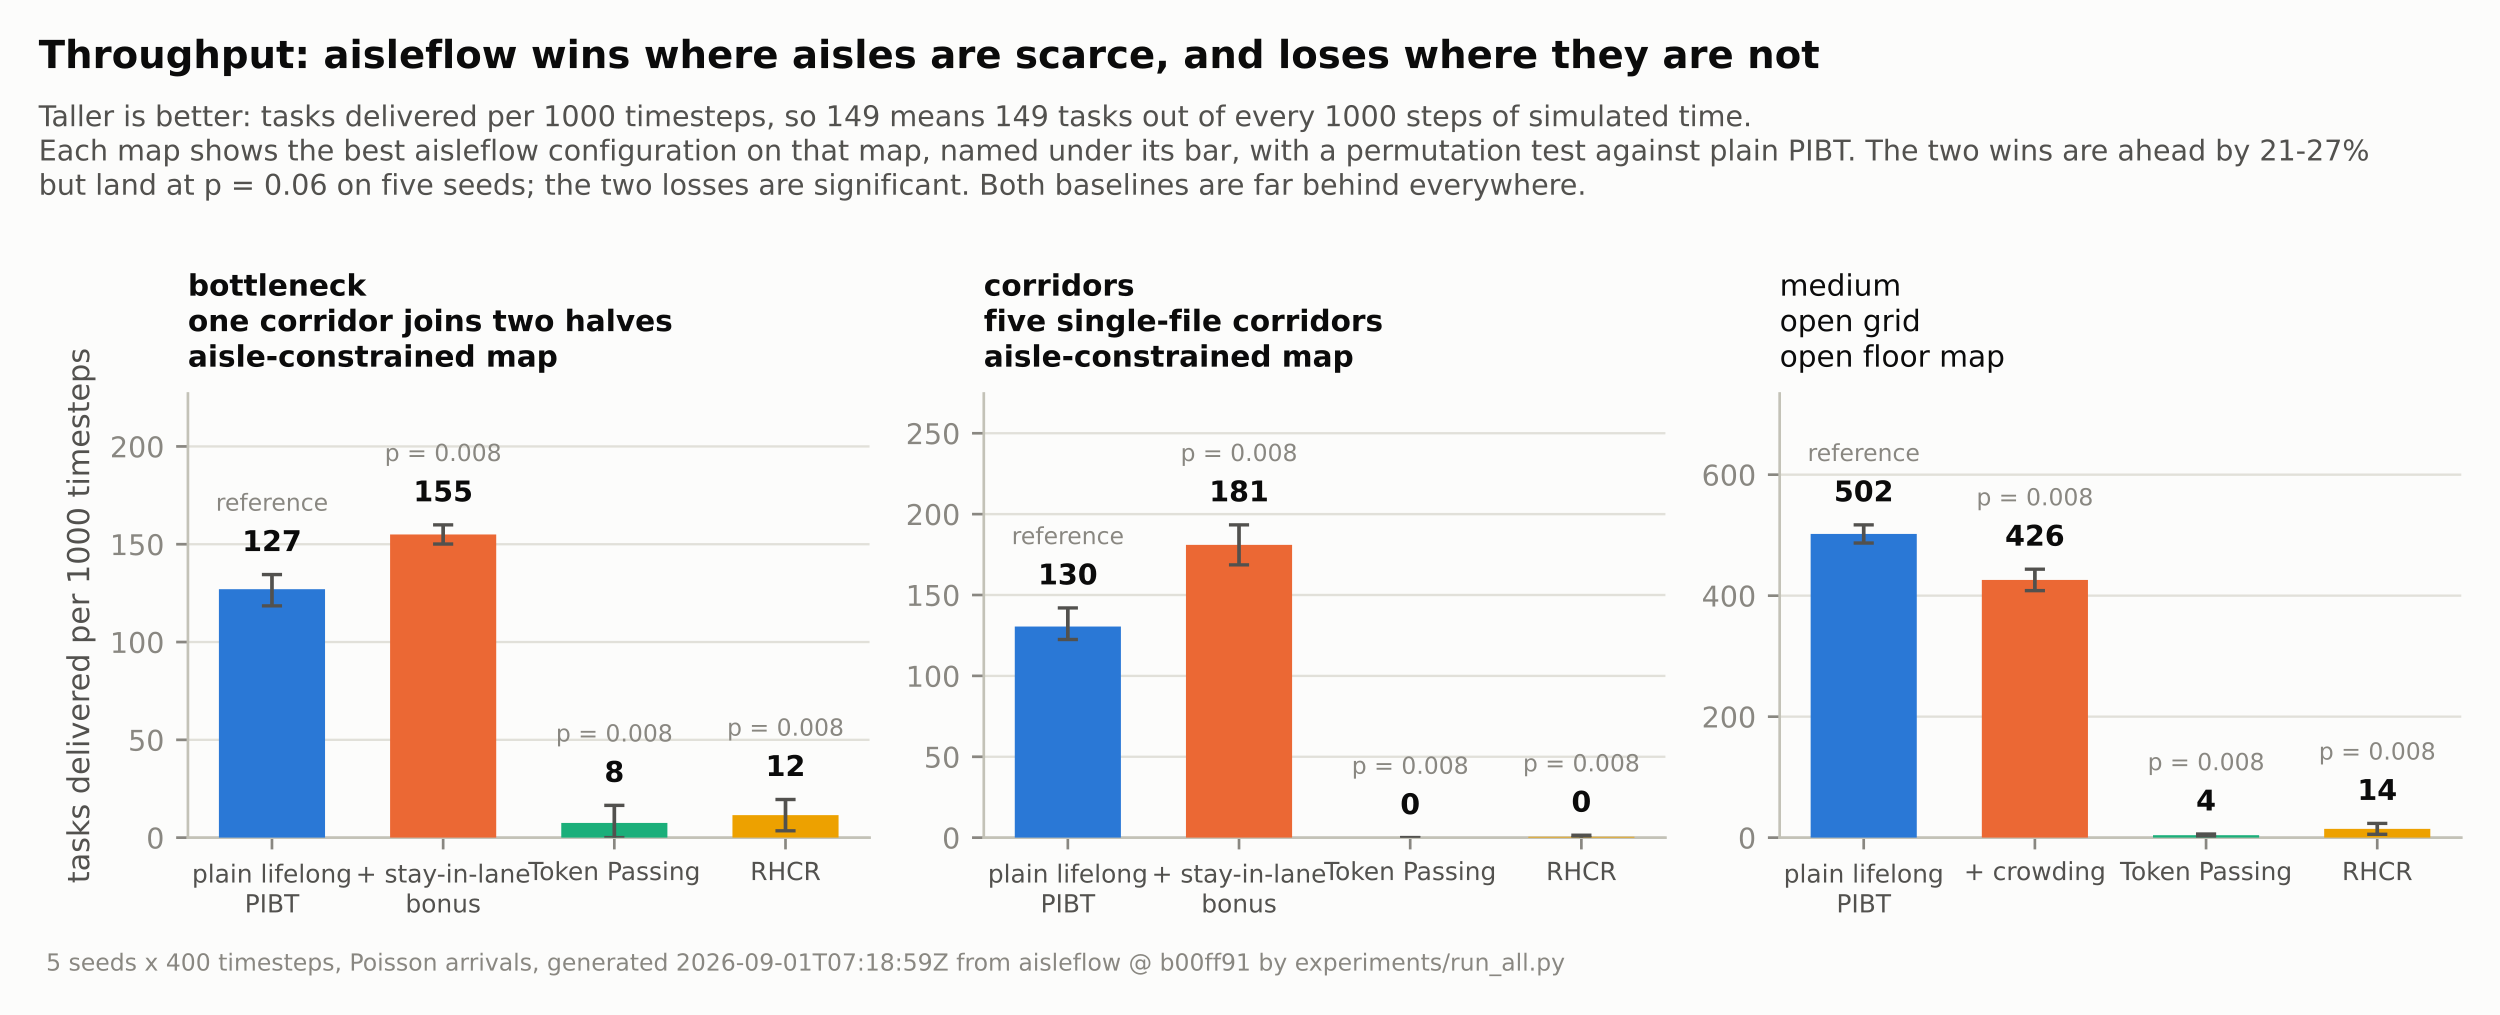
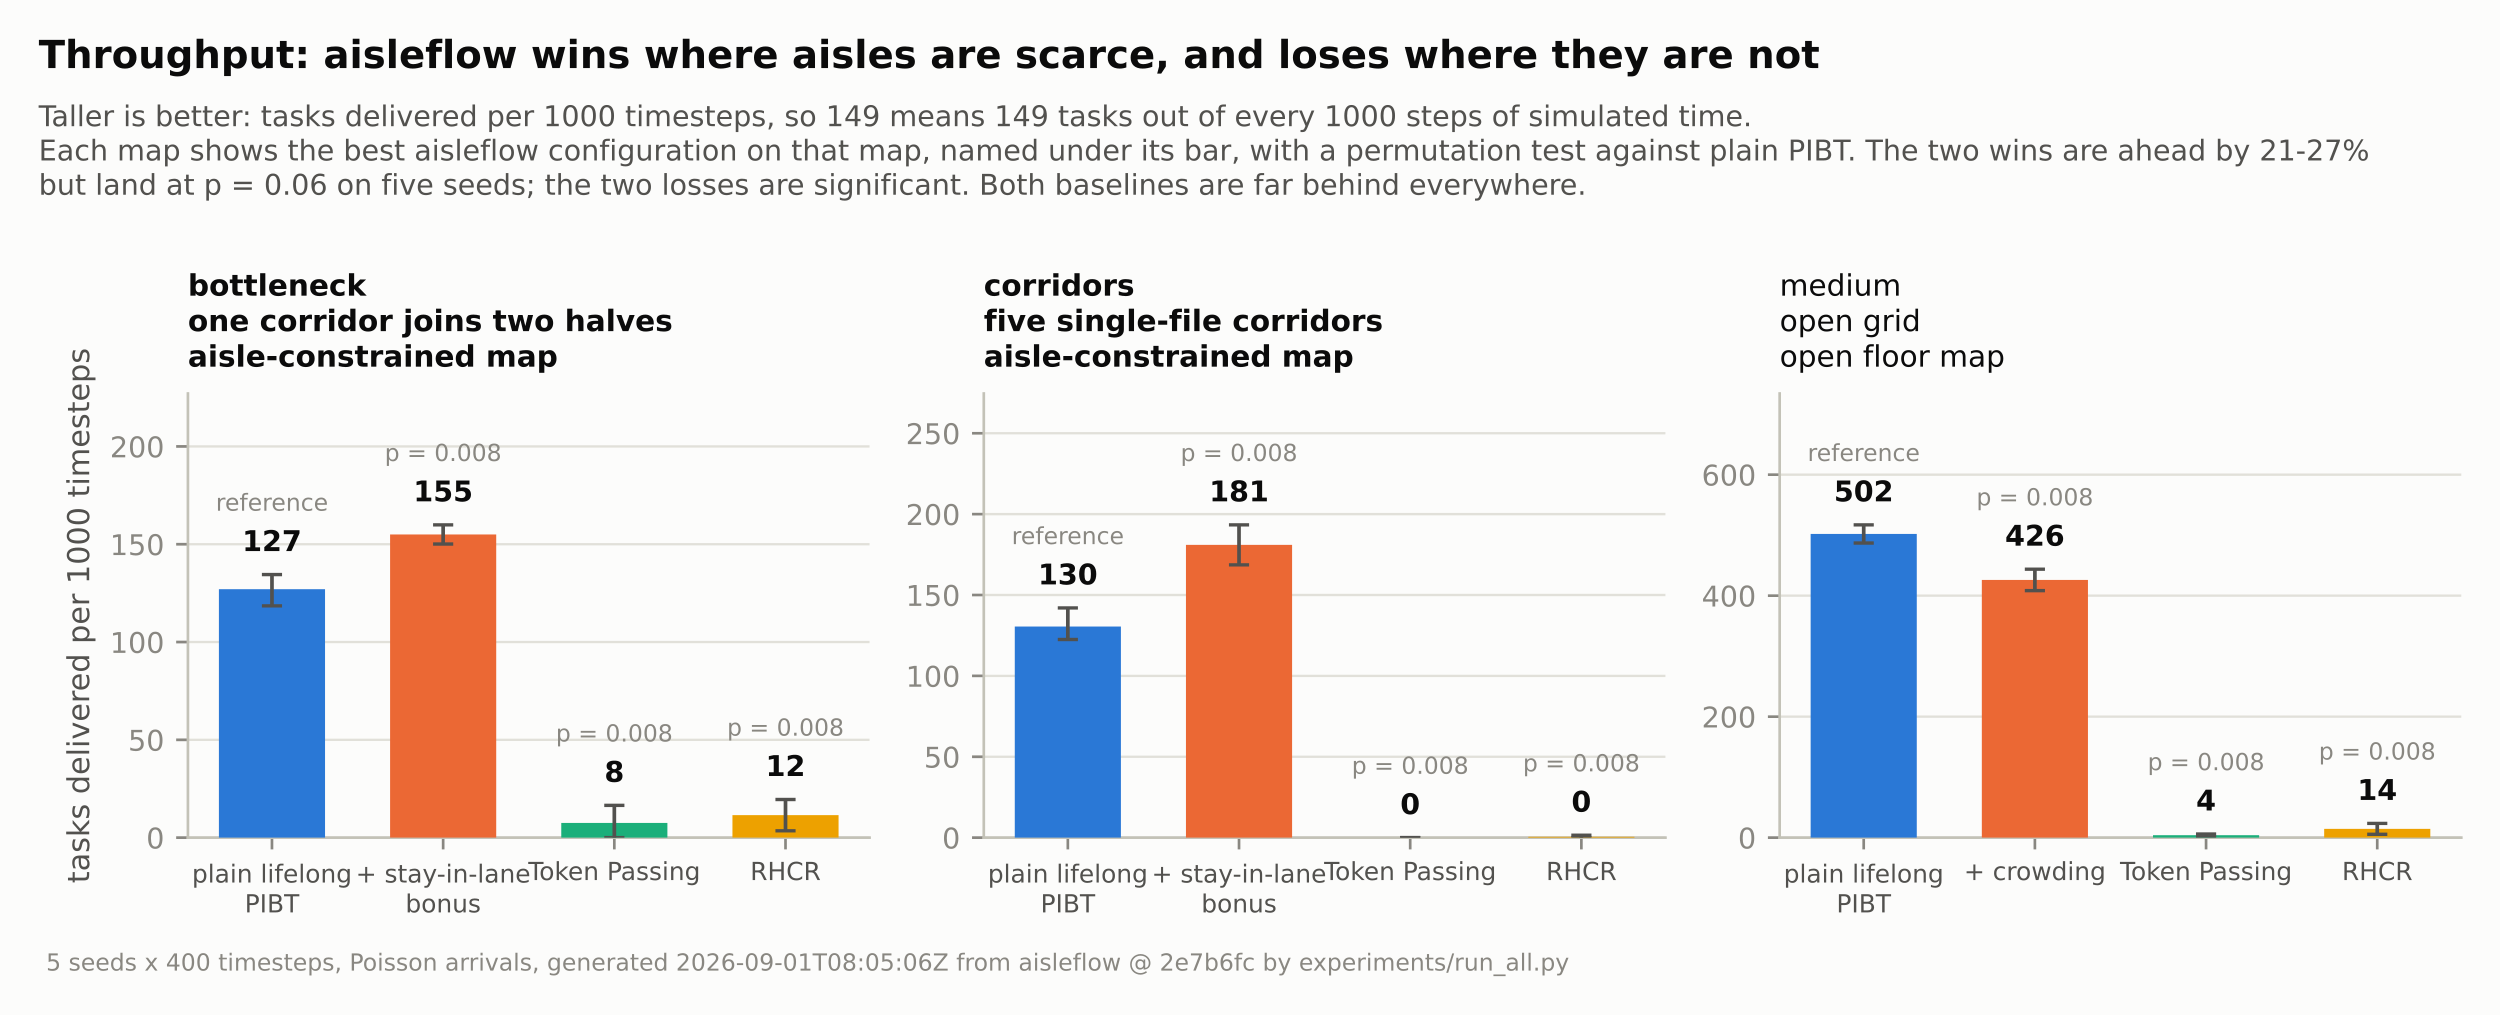
<svg xmlns="http://www.w3.org/2000/svg" xmlns:xlink="http://www.w3.org/1999/xlink" width="744.048pt" height="302.069pt" viewBox="0 0 744.048 302.069" version="1.1">
  <defs>
    <style type="text/css">*{stroke-linejoin: round; stroke-linecap: butt}</style>
  </defs>
  <g id="figure_1">
    <g id="patch_1">
      <path d="M 0 302.069  L 744.048 302.069  L 744.048 -0  L 0 -0  z " style="fill: #fcfcfb" />
    </g>
    <g id="axes_1">
      <g id="patch_2">
        <path d="M 55.93 249.296  L 258.796 249.296  L 258.796 117.118  L 55.93 117.118  z " style="fill: #fcfcfb" />
      </g>
      <g id="matplotlib.axis_1">
        <g id="xtick_1">
          <g id="line2d_1">
            <defs>
-               <path id="m5f8a0c609c" d="M 0 0  L 0 3.5  " style="stroke: #898781; stroke-width: 0.8" />
+               <path id="m31e9161389" d="M 0 0  L 0 3.5  " style="stroke: #898781; stroke-width: 0.8" />
            </defs>
            <g>
-               <use xlink:href="#m5f8a0c609c" x="80.944" y="249.296" style="fill: #898781; stroke: #898781; stroke-width: 0.8" />
+               <use xlink:href="#m31e9161389" x="80.944" y="249.296" style="fill: #898781; stroke: #898781; stroke-width: 0.8" />
            </g>
          </g>
          <g id="text_1">
            <text style="font-size: 7.4px; font-family: 'DejaVu Sans', sans-serif; fill: #52514e" transform="translate(57.13092 262.6596)">plain lifelong</text>
            <text style="font-size: 7.4px; font-family: 'DejaVu Sans', sans-serif; fill: #52514e" transform="translate(72.82355 271.5411)">PIBT</text>
          </g>
        </g>
        <g id="xtick_2">
          <g id="line2d_2">
            <g>
-               <use xlink:href="#m5f8a0c609c" x="131.89" y="249.296" style="fill: #898781; stroke: #898781; stroke-width: 0.8" />
+               <use xlink:href="#m31e9161389" x="131.89" y="249.296" style="fill: #898781; stroke: #898781; stroke-width: 0.8" />
            </g>
          </g>
          <g id="text_2">
            <text style="font-size: 7.4px; font-family: 'DejaVu Sans', sans-serif; fill: #52514e" transform="translate(105.8838 262.6596)">+ stay-in-lane</text>
            <text style="font-size: 7.4px; font-family: 'DejaVu Sans', sans-serif; fill: #52514e" transform="translate(120.6601 271.5416)">bonus</text>
          </g>
        </g>
        <g id="xtick_3">
          <g id="line2d_3">
            <g>
-               <use xlink:href="#m5f8a0c609c" x="182.836" y="249.296" style="fill: #898781; stroke: #898781; stroke-width: 0.8" />
+               <use xlink:href="#m31e9161389" x="182.836" y="249.296" style="fill: #898781; stroke: #898781; stroke-width: 0.8" />
            </g>
          </g>
          <g id="text_3">
            <text style="font-size: 7.4px; font-family: 'DejaVu Sans', sans-serif; text-anchor: middle; fill: #52514e" x="182.836" y="261.919" transform="rotate(-0 182.836 261.9189)">Token Passing</text>
          </g>
        </g>
        <g id="xtick_4">
          <g id="line2d_4">
            <g>
-               <use xlink:href="#m5f8a0c609c" x="233.782" y="249.296" style="fill: #898781; stroke: #898781; stroke-width: 0.8" />
+               <use xlink:href="#m31e9161389" x="233.782" y="249.296" style="fill: #898781; stroke: #898781; stroke-width: 0.8" />
            </g>
          </g>
          <g id="text_4">
            <text style="font-size: 7.4px; font-family: 'DejaVu Sans', sans-serif; text-anchor: middle; fill: #52514e" x="233.782" y="261.918" transform="rotate(-0 233.7817 261.9183)">RHCR</text>
          </g>
        </g>
      </g>
      <g id="matplotlib.axis_2">
        <g id="ytick_1">
          <g id="line2d_5">
-             <path d="M 55.93 249.296  L 258.796 249.296  " clip-path="url(#pe832ef72da)" style="fill: none; stroke: #e1e0d9; stroke-width: 0.7; stroke-linecap: square" />
+             <path d="M 55.93 249.296  L 258.796 249.296  " clip-path="url(#p8107dd5a6b)" style="fill: none; stroke: #e1e0d9; stroke-width: 0.7; stroke-linecap: square" />
          </g>
          <g id="line2d_6">
            <defs>
-               <path id="mff0bdefa0f" d="M 0 0  L -3.5 0  " style="stroke: #898781; stroke-width: 0.8" />
+               <path id="md74340542c" d="M 0 0  L -3.5 0  " style="stroke: #898781; stroke-width: 0.8" />
            </defs>
            <g>
-               <use xlink:href="#mff0bdefa0f" x="55.93" y="249.296" style="fill: #898781; stroke: #898781; stroke-width: 0.8" />
+               <use xlink:href="#md74340542c" x="55.93" y="249.296" style="fill: #898781; stroke: #898781; stroke-width: 0.8" />
            </g>
          </g>
          <g id="text_5">
            <text style="font-size: 8.5px; font-family: 'DejaVu Sans', sans-serif; text-anchor: end; fill: #898781" x="48.93" y="252.525" transform="rotate(-0 48.93011 252.525)">0</text>
          </g>
        </g>
        <g id="ytick_2">
          <g id="line2d_7">
-             <path d="M 55.93 220.189  L 258.796 220.189  " clip-path="url(#pe832ef72da)" style="fill: none; stroke: #e1e0d9; stroke-width: 0.7; stroke-linecap: square" />
+             <path d="M 55.93 220.189  L 258.796 220.189  " clip-path="url(#p8107dd5a6b)" style="fill: none; stroke: #e1e0d9; stroke-width: 0.7; stroke-linecap: square" />
          </g>
          <g id="line2d_8">
            <g>
-               <use xlink:href="#mff0bdefa0f" x="55.93" y="220.189" style="fill: #898781; stroke: #898781; stroke-width: 0.8" />
+               <use xlink:href="#md74340542c" x="55.93" y="220.189" style="fill: #898781; stroke: #898781; stroke-width: 0.8" />
            </g>
          </g>
          <g id="text_6">
            <text style="font-size: 8.5px; font-family: 'DejaVu Sans', sans-serif; text-anchor: end; fill: #898781" x="48.93" y="223.418" transform="rotate(-0 48.93011 223.4185)">50</text>
          </g>
        </g>
        <g id="ytick_3">
          <g id="line2d_9">
-             <path d="M 55.93 191.083  L 258.796 191.083  " clip-path="url(#pe832ef72da)" style="fill: none; stroke: #e1e0d9; stroke-width: 0.7; stroke-linecap: square" />
+             <path d="M 55.93 191.083  L 258.796 191.083  " clip-path="url(#p8107dd5a6b)" style="fill: none; stroke: #e1e0d9; stroke-width: 0.7; stroke-linecap: square" />
          </g>
          <g id="line2d_10">
            <g>
-               <use xlink:href="#mff0bdefa0f" x="55.93" y="191.083" style="fill: #898781; stroke: #898781; stroke-width: 0.8" />
+               <use xlink:href="#md74340542c" x="55.93" y="191.083" style="fill: #898781; stroke: #898781; stroke-width: 0.8" />
            </g>
          </g>
          <g id="text_7">
            <text style="font-size: 8.5px; font-family: 'DejaVu Sans', sans-serif; text-anchor: end; fill: #898781" x="48.93" y="194.312" transform="rotate(-0 48.93011 194.3119)">100</text>
          </g>
        </g>
        <g id="ytick_4">
          <g id="line2d_11">
-             <path d="M 55.93 161.976  L 258.796 161.976  " clip-path="url(#pe832ef72da)" style="fill: none; stroke: #e1e0d9; stroke-width: 0.7; stroke-linecap: square" />
+             <path d="M 55.93 161.976  L 258.796 161.976  " clip-path="url(#p8107dd5a6b)" style="fill: none; stroke: #e1e0d9; stroke-width: 0.7; stroke-linecap: square" />
          </g>
          <g id="line2d_12">
            <g>
-               <use xlink:href="#mff0bdefa0f" x="55.93" y="161.976" style="fill: #898781; stroke: #898781; stroke-width: 0.8" />
+               <use xlink:href="#md74340542c" x="55.93" y="161.976" style="fill: #898781; stroke: #898781; stroke-width: 0.8" />
            </g>
          </g>
          <g id="text_8">
            <text style="font-size: 8.5px; font-family: 'DejaVu Sans', sans-serif; text-anchor: end; fill: #898781" x="48.93" y="165.205" transform="rotate(-0 48.93011 165.2053)">150</text>
          </g>
        </g>
        <g id="ytick_5">
          <g id="line2d_13">
-             <path d="M 55.93 132.87  L 258.796 132.87  " clip-path="url(#pe832ef72da)" style="fill: none; stroke: #e1e0d9; stroke-width: 0.7; stroke-linecap: square" />
+             <path d="M 55.93 132.87  L 258.796 132.87  " clip-path="url(#p8107dd5a6b)" style="fill: none; stroke: #e1e0d9; stroke-width: 0.7; stroke-linecap: square" />
          </g>
          <g id="line2d_14">
            <g>
-               <use xlink:href="#mff0bdefa0f" x="55.93" y="132.87" style="fill: #898781; stroke: #898781; stroke-width: 0.8" />
+               <use xlink:href="#md74340542c" x="55.93" y="132.87" style="fill: #898781; stroke: #898781; stroke-width: 0.8" />
            </g>
          </g>
          <g id="text_9">
            <text style="font-size: 8.5px; font-family: 'DejaVu Sans', sans-serif; text-anchor: end; fill: #898781" x="48.93" y="136.099" transform="rotate(-0 48.93011 136.0987)">200</text>
          </g>
        </g>
        <g id="text_10">
          <text style="font-size: 9px; font-family: 'DejaVu Sans', sans-serif; text-anchor: middle; fill: #52514e" x="26.544" y="183.207" transform="rotate(-90 26.54362 183.2072)">tasks delivered per 1000 timesteps</text>
        </g>
      </g>
      <g id="patch_3">
        <path d="M 55.93 249.296  L 55.93 117.118  " style="fill: none; stroke: #c3c2b7; stroke-width: 0.8; stroke-linejoin: miter; stroke-linecap: square" />
      </g>
      <g id="patch_4">
        <path d="M 55.93 249.296  L 258.796 249.296  " style="fill: none; stroke: #c3c2b7; stroke-width: 0.8; stroke-linejoin: miter; stroke-linecap: square" />
      </g>
      <g id="patch_5">
-         <path d="M 65.151 249.296  L 96.738 249.296  L 96.738 175.365  L 65.151 175.365  z " clip-path="url(#pe832ef72da)" style="fill: #2a78d6" />
+         <path d="M 65.151 249.296  L 96.738 249.296  L 96.738 175.365  L 65.151 175.365  z " clip-path="url(#p8107dd5a6b)" style="fill: #2a78d6" />
      </g>
      <g id="patch_6">
-         <path d="M 116.097 249.296  L 147.683 249.296  L 147.683 159.066  L 116.097 159.066  z " clip-path="url(#pe832ef72da)" style="fill: #eb6834" />
+         <path d="M 116.097 249.296  L 147.683 249.296  L 147.683 159.066  L 116.097 159.066  z " clip-path="url(#p8107dd5a6b)" style="fill: #eb6834" />
      </g>
      <g id="patch_7">
-         <path d="M 167.043 249.296  L 198.629 249.296  L 198.629 244.93  L 167.043 244.93  z " clip-path="url(#pe832ef72da)" style="fill: #1baf7a" />
+         <path d="M 167.043 249.296  L 198.629 249.296  L 198.629 244.93  L 167.043 244.93  z " clip-path="url(#p8107dd5a6b)" style="fill: #1baf7a" />
      </g>
      <g id="patch_8">
-         <path d="M 217.989 249.296  L 249.575 249.296  L 249.575 242.602  L 217.989 242.602  z " clip-path="url(#pe832ef72da)" style="fill: #eda100" />
+         <path d="M 217.989 249.296  L 249.575 249.296  L 249.575 242.602  L 217.989 242.602  z " clip-path="url(#p8107dd5a6b)" style="fill: #eda100" />
      </g>
      <g id="text_11">
        <text style="font-weight: 700; font-size: 8.5px; font-family: 'DejaVu Sans', sans-serif; text-anchor: middle; fill: #0b0b0b" x="80.944" y="163.999" transform="rotate(-0 80.94447 163.9993)">127</text>
      </g>
      <g id="text_12">
        <text style="font-size: 7px; font-family: 'DejaVu Sans', sans-serif; text-anchor: middle; fill: #898781" x="80.944" y="151.999" transform="rotate(-0 80.94447 151.9993)">reference</text>
      </g>
      <g id="text_13">
        <text style="font-weight: 700; font-size: 8.5px; font-family: 'DejaVu Sans', sans-serif; text-anchor: middle; fill: #0b0b0b" x="131.89" y="149.213" transform="rotate(-0 131.8902 149.2132)">155</text>
      </g>
      <g id="text_14">
        <text style="font-size: 7px; font-family: 'DejaVu Sans', sans-serif; text-anchor: middle; fill: #898781" x="131.89" y="137.213" transform="rotate(-0 131.8902 137.2132)">p = 0.008</text>
      </g>
      <g id="text_15">
        <text style="font-weight: 700; font-size: 8.5px; font-family: 'DejaVu Sans', sans-serif; text-anchor: middle; fill: #0b0b0b" x="182.836" y="232.691" transform="rotate(-0 182.836 232.6909)">8</text>
      </g>
      <g id="text_16">
        <text style="font-size: 7px; font-family: 'DejaVu Sans', sans-serif; text-anchor: middle; fill: #898781" x="182.836" y="220.691" transform="rotate(-0 182.836 220.6909)">p = 0.008</text>
      </g>
      <g id="text_17">
        <text style="font-weight: 700; font-size: 8.5px; font-family: 'DejaVu Sans', sans-serif; text-anchor: middle; fill: #0b0b0b" x="233.782" y="230.944" transform="rotate(-0 233.7817 230.9445)">12</text>
      </g>
      <g id="text_18">
        <text style="font-size: 7px; font-family: 'DejaVu Sans', sans-serif; text-anchor: middle; fill: #898781" x="233.782" y="218.944" transform="rotate(-0 233.7817 218.9445)">p = 0.008</text>
      </g>
      <g id="text_19">
        <text style="font-weight: 700; font-size: 8.8px; font-family: 'DejaVu Sans', sans-serif; fill: #0b0b0b" transform="translate(55.93011 87.99355)">bottleneck</text>
        <text style="font-weight: 700; font-size: 8.8px; font-family: 'DejaVu Sans', sans-serif; fill: #0b0b0b" transform="translate(55.93011 98.55595)">one corridor joins two halves</text>
        <text style="font-weight: 700; font-size: 8.8px; font-family: 'DejaVu Sans', sans-serif; fill: #0b0b0b" transform="translate(55.93011 109.1184)">aisle-constrained map</text>
      </g>
      <g id="LineCollection_1">
-         <path d="M 80.944 180.313  L 80.944 170.999  " clip-path="url(#pe832ef72da)" style="fill: none; stroke: #52514e; stroke-width: 1.1" />
-         <path d="M 131.89 161.918  L 131.89 156.213  " clip-path="url(#pe832ef72da)" style="fill: none; stroke: #52514e; stroke-width: 1.1" />
-         <path d="M 182.836 249.296  L 182.836 239.691  " clip-path="url(#pe832ef72da)" style="fill: none; stroke: #52514e; stroke-width: 1.1" />
-         <path d="M 233.782 247.259  L 233.782 237.944  " clip-path="url(#pe832ef72da)" style="fill: none; stroke: #52514e; stroke-width: 1.1" />
+         <path d="M 80.944 180.313  L 80.944 170.999  " clip-path="url(#p8107dd5a6b)" style="fill: none; stroke: #52514e; stroke-width: 1.1" />
+         <path d="M 131.89 161.918  L 131.89 156.213  " clip-path="url(#p8107dd5a6b)" style="fill: none; stroke: #52514e; stroke-width: 1.1" />
+         <path d="M 182.836 249.296  L 182.836 239.691  " clip-path="url(#p8107dd5a6b)" style="fill: none; stroke: #52514e; stroke-width: 1.1" />
+         <path d="M 233.782 247.259  L 233.782 237.944  " clip-path="url(#p8107dd5a6b)" style="fill: none; stroke: #52514e; stroke-width: 1.1" />
      </g>
      <g id="line2d_15">
        <defs>
-           <path id="mb11f4ecdba" d="M 3 0  L -3 -0  " style="stroke: #52514e" />
+           <path id="m9e1f5121ce" d="M 3 0  L -3 -0  " style="stroke: #52514e" />
        </defs>
-         <g clip-path="url(#pe832ef72da)">
-           <use xlink:href="#mb11f4ecdba" x="80.944" y="180.313" style="fill: #1f77b4; stroke: #52514e" />
-           <use xlink:href="#mb11f4ecdba" x="131.89" y="161.918" style="fill: #1f77b4; stroke: #52514e" />
-           <use xlink:href="#mb11f4ecdba" x="182.836" y="249.296" style="fill: #1f77b4; stroke: #52514e" />
-           <use xlink:href="#mb11f4ecdba" x="233.782" y="247.259" style="fill: #1f77b4; stroke: #52514e" />
+         <g clip-path="url(#p8107dd5a6b)">
+           <use xlink:href="#m9e1f5121ce" x="80.944" y="180.313" style="fill: #1f77b4; stroke: #52514e" />
+           <use xlink:href="#m9e1f5121ce" x="131.89" y="161.918" style="fill: #1f77b4; stroke: #52514e" />
+           <use xlink:href="#m9e1f5121ce" x="182.836" y="249.296" style="fill: #1f77b4; stroke: #52514e" />
+           <use xlink:href="#m9e1f5121ce" x="233.782" y="247.259" style="fill: #1f77b4; stroke: #52514e" />
        </g>
      </g>
      <g id="line2d_16">
-         <g clip-path="url(#pe832ef72da)">
-           <use xlink:href="#mb11f4ecdba" x="80.944" y="170.999" style="fill: #1f77b4; stroke: #52514e" />
-           <use xlink:href="#mb11f4ecdba" x="131.89" y="156.213" style="fill: #1f77b4; stroke: #52514e" />
-           <use xlink:href="#mb11f4ecdba" x="182.836" y="239.691" style="fill: #1f77b4; stroke: #52514e" />
-           <use xlink:href="#mb11f4ecdba" x="233.782" y="237.944" style="fill: #1f77b4; stroke: #52514e" />
+         <g clip-path="url(#p8107dd5a6b)">
+           <use xlink:href="#m9e1f5121ce" x="80.944" y="170.999" style="fill: #1f77b4; stroke: #52514e" />
+           <use xlink:href="#m9e1f5121ce" x="131.89" y="156.213" style="fill: #1f77b4; stroke: #52514e" />
+           <use xlink:href="#m9e1f5121ce" x="182.836" y="239.691" style="fill: #1f77b4; stroke: #52514e" />
+           <use xlink:href="#m9e1f5121ce" x="233.782" y="237.944" style="fill: #1f77b4; stroke: #52514e" />
        </g>
      </g>
    </g>
    <g id="axes_2">
      <g id="patch_9">
        <path d="M 292.796 249.296  L 495.662 249.296  L 495.662 117.118  L 292.796 117.118  z " style="fill: #fcfcfb" />
      </g>
      <g id="matplotlib.axis_3">
        <g id="xtick_5">
          <g id="line2d_17">
            <g>
-               <use xlink:href="#m5f8a0c609c" x="317.81" y="249.296" style="fill: #898781; stroke: #898781; stroke-width: 0.8" />
+               <use xlink:href="#m31e9161389" x="317.81" y="249.296" style="fill: #898781; stroke: #898781; stroke-width: 0.8" />
            </g>
          </g>
          <g id="text_20">
            <text style="font-size: 7.4px; font-family: 'DejaVu Sans', sans-serif; fill: #52514e" transform="translate(293.9969 262.6596)">plain lifelong</text>
            <text style="font-size: 7.4px; font-family: 'DejaVu Sans', sans-serif; fill: #52514e" transform="translate(309.6895 271.5411)">PIBT</text>
          </g>
        </g>
        <g id="xtick_6">
          <g id="line2d_18">
            <g>
-               <use xlink:href="#m5f8a0c609c" x="368.756" y="249.296" style="fill: #898781; stroke: #898781; stroke-width: 0.8" />
+               <use xlink:href="#m31e9161389" x="368.756" y="249.296" style="fill: #898781; stroke: #898781; stroke-width: 0.8" />
            </g>
          </g>
          <g id="text_21">
            <text style="font-size: 7.4px; font-family: 'DejaVu Sans', sans-serif; fill: #52514e" transform="translate(342.7498 262.6596)">+ stay-in-lane</text>
            <text style="font-size: 7.4px; font-family: 'DejaVu Sans', sans-serif; fill: #52514e" transform="translate(357.5261 271.5416)">bonus</text>
          </g>
        </g>
        <g id="xtick_7">
          <g id="line2d_19">
            <g>
-               <use xlink:href="#m5f8a0c609c" x="419.702" y="249.296" style="fill: #898781; stroke: #898781; stroke-width: 0.8" />
+               <use xlink:href="#m31e9161389" x="419.702" y="249.296" style="fill: #898781; stroke: #898781; stroke-width: 0.8" />
            </g>
          </g>
          <g id="text_22">
            <text style="font-size: 7.4px; font-family: 'DejaVu Sans', sans-serif; text-anchor: middle; fill: #52514e" x="419.702" y="261.919" transform="rotate(-0 419.7019 261.9189)">Token Passing</text>
          </g>
        </g>
        <g id="xtick_8">
          <g id="line2d_20">
            <g>
-               <use xlink:href="#m5f8a0c609c" x="470.648" y="249.296" style="fill: #898781; stroke: #898781; stroke-width: 0.8" />
+               <use xlink:href="#m31e9161389" x="470.648" y="249.296" style="fill: #898781; stroke: #898781; stroke-width: 0.8" />
            </g>
          </g>
          <g id="text_23">
            <text style="font-size: 7.4px; font-family: 'DejaVu Sans', sans-serif; text-anchor: middle; fill: #52514e" x="470.648" y="261.918" transform="rotate(-0 470.6477 261.9183)">RHCR</text>
          </g>
        </g>
      </g>
      <g id="matplotlib.axis_4">
        <g id="ytick_6">
          <g id="line2d_21">
-             <path d="M 292.796 249.296  L 495.662 249.296  " clip-path="url(#pedef9fbf79)" style="fill: none; stroke: #e1e0d9; stroke-width: 0.7; stroke-linecap: square" />
+             <path d="M 292.796 249.296  L 495.662 249.296  " clip-path="url(#p76c0ca2d44)" style="fill: none; stroke: #e1e0d9; stroke-width: 0.7; stroke-linecap: square" />
          </g>
          <g id="line2d_22">
            <g>
-               <use xlink:href="#mff0bdefa0f" x="292.796" y="249.296" style="fill: #898781; stroke: #898781; stroke-width: 0.8" />
+               <use xlink:href="#md74340542c" x="292.796" y="249.296" style="fill: #898781; stroke: #898781; stroke-width: 0.8" />
            </g>
          </g>
          <g id="text_24">
            <text style="font-size: 8.5px; font-family: 'DejaVu Sans', sans-serif; text-anchor: end; fill: #898781" x="285.796" y="252.525" transform="rotate(-0 285.7961 252.525)">0</text>
          </g>
        </g>
        <g id="ytick_7">
          <g id="line2d_23">
-             <path d="M 292.796 225.226  L 495.662 225.226  " clip-path="url(#pedef9fbf79)" style="fill: none; stroke: #e1e0d9; stroke-width: 0.7; stroke-linecap: square" />
+             <path d="M 292.796 225.226  L 495.662 225.226  " clip-path="url(#p76c0ca2d44)" style="fill: none; stroke: #e1e0d9; stroke-width: 0.7; stroke-linecap: square" />
          </g>
          <g id="line2d_24">
            <g>
-               <use xlink:href="#mff0bdefa0f" x="292.796" y="225.226" style="fill: #898781; stroke: #898781; stroke-width: 0.8" />
+               <use xlink:href="#md74340542c" x="292.796" y="225.226" style="fill: #898781; stroke: #898781; stroke-width: 0.8" />
            </g>
          </g>
          <g id="text_25">
            <text style="font-size: 8.5px; font-family: 'DejaVu Sans', sans-serif; text-anchor: end; fill: #898781" x="285.796" y="228.455" transform="rotate(-0 285.7961 228.4549)">50</text>
          </g>
        </g>
        <g id="ytick_8">
          <g id="line2d_25">
-             <path d="M 292.796 201.156  L 495.662 201.156  " clip-path="url(#pedef9fbf79)" style="fill: none; stroke: #e1e0d9; stroke-width: 0.7; stroke-linecap: square" />
+             <path d="M 292.796 201.156  L 495.662 201.156  " clip-path="url(#p76c0ca2d44)" style="fill: none; stroke: #e1e0d9; stroke-width: 0.7; stroke-linecap: square" />
          </g>
          <g id="line2d_26">
            <g>
-               <use xlink:href="#mff0bdefa0f" x="292.796" y="201.156" style="fill: #898781; stroke: #898781; stroke-width: 0.8" />
+               <use xlink:href="#md74340542c" x="292.796" y="201.156" style="fill: #898781; stroke: #898781; stroke-width: 0.8" />
            </g>
          </g>
          <g id="text_26">
            <text style="font-size: 8.5px; font-family: 'DejaVu Sans', sans-serif; text-anchor: end; fill: #898781" x="285.796" y="204.385" transform="rotate(-0 285.7961 204.3847)">100</text>
          </g>
        </g>
        <g id="ytick_9">
          <g id="line2d_27">
-             <path d="M 292.796 177.086  L 495.662 177.086  " clip-path="url(#pedef9fbf79)" style="fill: none; stroke: #e1e0d9; stroke-width: 0.7; stroke-linecap: square" />
+             <path d="M 292.796 177.086  L 495.662 177.086  " clip-path="url(#p76c0ca2d44)" style="fill: none; stroke: #e1e0d9; stroke-width: 0.7; stroke-linecap: square" />
          </g>
          <g id="line2d_28">
            <g>
-               <use xlink:href="#mff0bdefa0f" x="292.796" y="177.086" style="fill: #898781; stroke: #898781; stroke-width: 0.8" />
+               <use xlink:href="#md74340542c" x="292.796" y="177.086" style="fill: #898781; stroke: #898781; stroke-width: 0.8" />
            </g>
          </g>
          <g id="text_27">
            <text style="font-size: 8.5px; font-family: 'DejaVu Sans', sans-serif; text-anchor: end; fill: #898781" x="285.796" y="180.315" transform="rotate(-0 285.7961 180.3145)">150</text>
          </g>
        </g>
        <g id="ytick_10">
          <g id="line2d_29">
-             <path d="M 292.796 153.015  L 495.662 153.015  " clip-path="url(#pedef9fbf79)" style="fill: none; stroke: #e1e0d9; stroke-width: 0.7; stroke-linecap: square" />
+             <path d="M 292.796 153.015  L 495.662 153.015  " clip-path="url(#p76c0ca2d44)" style="fill: none; stroke: #e1e0d9; stroke-width: 0.7; stroke-linecap: square" />
          </g>
          <g id="line2d_30">
            <g>
-               <use xlink:href="#mff0bdefa0f" x="292.796" y="153.015" style="fill: #898781; stroke: #898781; stroke-width: 0.8" />
+               <use xlink:href="#md74340542c" x="292.796" y="153.015" style="fill: #898781; stroke: #898781; stroke-width: 0.8" />
            </g>
          </g>
          <g id="text_28">
            <text style="font-size: 8.5px; font-family: 'DejaVu Sans', sans-serif; text-anchor: end; fill: #898781" x="285.796" y="156.244" transform="rotate(-0 285.7961 156.2444)">200</text>
          </g>
        </g>
        <g id="ytick_11">
          <g id="line2d_31">
-             <path d="M 292.796 128.945  L 495.662 128.945  " clip-path="url(#pedef9fbf79)" style="fill: none; stroke: #e1e0d9; stroke-width: 0.7; stroke-linecap: square" />
+             <path d="M 292.796 128.945  L 495.662 128.945  " clip-path="url(#p76c0ca2d44)" style="fill: none; stroke: #e1e0d9; stroke-width: 0.7; stroke-linecap: square" />
          </g>
          <g id="line2d_32">
            <g>
-               <use xlink:href="#mff0bdefa0f" x="292.796" y="128.945" style="fill: #898781; stroke: #898781; stroke-width: 0.8" />
+               <use xlink:href="#md74340542c" x="292.796" y="128.945" style="fill: #898781; stroke: #898781; stroke-width: 0.8" />
            </g>
          </g>
          <g id="text_29">
            <text style="font-size: 8.5px; font-family: 'DejaVu Sans', sans-serif; text-anchor: end; fill: #898781" x="285.796" y="132.174" transform="rotate(-0 285.7961 132.1742)">250</text>
          </g>
        </g>
      </g>
      <g id="patch_10">
        <path d="M 292.796 249.296  L 292.796 117.118  " style="fill: none; stroke: #c3c2b7; stroke-width: 0.8; stroke-linejoin: miter; stroke-linecap: square" />
      </g>
      <g id="patch_11">
        <path d="M 292.796 249.296  L 495.662 249.296  " style="fill: none; stroke: #c3c2b7; stroke-width: 0.8; stroke-linejoin: miter; stroke-linecap: square" />
      </g>
      <g id="patch_12">
-         <path d="M 302.017 249.296  L 333.604 249.296  L 333.604 186.473  L 302.017 186.473  z " clip-path="url(#pedef9fbf79)" style="fill: #2a78d6" />
+         <path d="M 302.017 249.296  L 333.604 249.296  L 333.604 186.473  L 302.017 186.473  z " clip-path="url(#p76c0ca2d44)" style="fill: #2a78d6" />
      </g>
      <g id="patch_13">
-         <path d="M 352.963 249.296  L 384.549 249.296  L 384.549 162.162  L 352.963 162.162  z " clip-path="url(#pedef9fbf79)" style="fill: #eb6834" />
+         <path d="M 352.963 249.296  L 384.549 249.296  L 384.549 162.162  L 352.963 162.162  z " clip-path="url(#p76c0ca2d44)" style="fill: #eb6834" />
      </g>
      <g id="patch_14">
-         <path d="M 403.909 249.296  L 435.495 249.296  L 435.495 249.296  L 403.909 249.296  z " clip-path="url(#pedef9fbf79)" style="fill: #1baf7a" />
+         <path d="M 403.909 249.296  L 435.495 249.296  L 435.495 249.296  L 403.909 249.296  z " clip-path="url(#p76c0ca2d44)" style="fill: #1baf7a" />
      </g>
      <g id="patch_15">
-         <path d="M 454.854 249.296  L 486.441 249.296  L 486.441 249.055  L 454.854 249.055  z " clip-path="url(#pedef9fbf79)" style="fill: #eda100" />
+         <path d="M 454.854 249.296  L 486.441 249.296  L 486.441 249.055  L 454.854 249.055  z " clip-path="url(#p76c0ca2d44)" style="fill: #eda100" />
      </g>
      <g id="text_30">
        <text style="font-weight: 700; font-size: 8.5px; font-family: 'DejaVu Sans', sans-serif; text-anchor: middle; fill: #0b0b0b" x="317.81" y="173.937" transform="rotate(-0 317.8104 173.9368)">130</text>
      </g>
      <g id="text_31">
        <text style="font-size: 7px; font-family: 'DejaVu Sans', sans-serif; text-anchor: middle; fill: #898781" x="317.81" y="161.937" transform="rotate(-0 317.8104 161.9368)">reference</text>
      </g>
      <g id="text_32">
        <text style="font-weight: 700; font-size: 8.5px; font-family: 'DejaVu Sans', sans-serif; text-anchor: middle; fill: #0b0b0b" x="368.756" y="149.213" transform="rotate(-0 368.7562 149.2132)">181</text>
      </g>
      <g id="text_33">
        <text style="font-size: 7px; font-family: 'DejaVu Sans', sans-serif; text-anchor: middle; fill: #898781" x="368.756" y="137.213" transform="rotate(-0 368.7562 137.2132)">p = 0.008</text>
      </g>
      <g id="text_34">
        <text style="font-weight: 700; font-size: 8.5px; font-family: 'DejaVu Sans', sans-serif; text-anchor: middle; fill: #0b0b0b" x="419.702" y="242.296" transform="rotate(-0 419.7019 242.296)">0</text>
      </g>
      <g id="text_35">
        <text style="font-size: 7px; font-family: 'DejaVu Sans', sans-serif; text-anchor: middle; fill: #898781" x="419.702" y="230.296" transform="rotate(-0 419.7019 230.296)">p = 0.008</text>
      </g>
      <g id="text_36">
        <text style="font-weight: 700; font-size: 8.5px; font-family: 'DejaVu Sans', sans-serif; text-anchor: middle; fill: #0b0b0b" x="470.648" y="241.574" transform="rotate(-0 470.6477 241.5739)">0</text>
      </g>
      <g id="text_37">
        <text style="font-size: 7px; font-family: 'DejaVu Sans', sans-serif; text-anchor: middle; fill: #898781" x="470.648" y="229.574" transform="rotate(-0 470.6477 229.5739)">p = 0.008</text>
      </g>
      <g id="text_38">
        <text style="font-weight: 700; font-size: 8.8px; font-family: 'DejaVu Sans', sans-serif; fill: #0b0b0b" transform="translate(292.7961 87.99355)">corridors</text>
        <text style="font-weight: 700; font-size: 8.8px; font-family: 'DejaVu Sans', sans-serif; fill: #0b0b0b" transform="translate(292.7961 98.55595)">five single-file corridors</text>
        <text style="font-weight: 700; font-size: 8.8px; font-family: 'DejaVu Sans', sans-serif; fill: #0b0b0b" transform="translate(292.7961 109.1184)">aisle-constrained map</text>
      </g>
      <g id="LineCollection_2">
-         <path d="M 317.81 190.324  L 317.81 180.937  " clip-path="url(#pedef9fbf79)" style="fill: none; stroke: #52514e; stroke-width: 1.1" />
-         <path d="M 368.756 168.111  L 368.756 156.213  " clip-path="url(#pedef9fbf79)" style="fill: none; stroke: #52514e; stroke-width: 1.1" />
-         <path d="M 419.702 249.296  L 419.702 249.296  " clip-path="url(#pedef9fbf79)" style="fill: none; stroke: #52514e; stroke-width: 1.1" />
-         <path d="M 470.648 249.296  L 470.648 248.574  " clip-path="url(#pedef9fbf79)" style="fill: none; stroke: #52514e; stroke-width: 1.1" />
+         <path d="M 317.81 190.324  L 317.81 180.937  " clip-path="url(#p76c0ca2d44)" style="fill: none; stroke: #52514e; stroke-width: 1.1" />
+         <path d="M 368.756 168.111  L 368.756 156.213  " clip-path="url(#p76c0ca2d44)" style="fill: none; stroke: #52514e; stroke-width: 1.1" />
+         <path d="M 419.702 249.296  L 419.702 249.296  " clip-path="url(#p76c0ca2d44)" style="fill: none; stroke: #52514e; stroke-width: 1.1" />
+         <path d="M 470.648 249.296  L 470.648 248.574  " clip-path="url(#p76c0ca2d44)" style="fill: none; stroke: #52514e; stroke-width: 1.1" />
      </g>
      <g id="line2d_33">
-         <g clip-path="url(#pedef9fbf79)">
-           <use xlink:href="#mb11f4ecdba" x="317.81" y="190.324" style="fill: #1f77b4; stroke: #52514e" />
-           <use xlink:href="#mb11f4ecdba" x="368.756" y="168.111" style="fill: #1f77b4; stroke: #52514e" />
-           <use xlink:href="#mb11f4ecdba" x="419.702" y="249.296" style="fill: #1f77b4; stroke: #52514e" />
-           <use xlink:href="#mb11f4ecdba" x="470.648" y="249.296" style="fill: #1f77b4; stroke: #52514e" />
+         <g clip-path="url(#p76c0ca2d44)">
+           <use xlink:href="#m9e1f5121ce" x="317.81" y="190.324" style="fill: #1f77b4; stroke: #52514e" />
+           <use xlink:href="#m9e1f5121ce" x="368.756" y="168.111" style="fill: #1f77b4; stroke: #52514e" />
+           <use xlink:href="#m9e1f5121ce" x="419.702" y="249.296" style="fill: #1f77b4; stroke: #52514e" />
+           <use xlink:href="#m9e1f5121ce" x="470.648" y="249.296" style="fill: #1f77b4; stroke: #52514e" />
        </g>
      </g>
      <g id="line2d_34">
-         <g clip-path="url(#pedef9fbf79)">
-           <use xlink:href="#mb11f4ecdba" x="317.81" y="180.937" style="fill: #1f77b4; stroke: #52514e" />
-           <use xlink:href="#mb11f4ecdba" x="368.756" y="156.213" style="fill: #1f77b4; stroke: #52514e" />
-           <use xlink:href="#mb11f4ecdba" x="419.702" y="249.296" style="fill: #1f77b4; stroke: #52514e" />
-           <use xlink:href="#mb11f4ecdba" x="470.648" y="248.574" style="fill: #1f77b4; stroke: #52514e" />
+         <g clip-path="url(#p76c0ca2d44)">
+           <use xlink:href="#m9e1f5121ce" x="317.81" y="180.937" style="fill: #1f77b4; stroke: #52514e" />
+           <use xlink:href="#m9e1f5121ce" x="368.756" y="156.213" style="fill: #1f77b4; stroke: #52514e" />
+           <use xlink:href="#m9e1f5121ce" x="419.702" y="249.296" style="fill: #1f77b4; stroke: #52514e" />
+           <use xlink:href="#m9e1f5121ce" x="470.648" y="248.574" style="fill: #1f77b4; stroke: #52514e" />
        </g>
      </g>
    </g>
    <g id="axes_3">
      <g id="patch_16">
        <path d="M 529.662 249.296  L 732.528 249.296  L 732.528 117.118  L 529.662 117.118  z " style="fill: #fcfcfb" />
      </g>
      <g id="matplotlib.axis_5">
        <g id="xtick_9">
          <g id="line2d_35">
            <g>
-               <use xlink:href="#m5f8a0c609c" x="554.676" y="249.296" style="fill: #898781; stroke: #898781; stroke-width: 0.8" />
+               <use xlink:href="#m31e9161389" x="554.676" y="249.296" style="fill: #898781; stroke: #898781; stroke-width: 0.8" />
            </g>
          </g>
          <g id="text_39">
            <text style="font-size: 7.4px; font-family: 'DejaVu Sans', sans-serif; fill: #52514e" transform="translate(530.8629 262.6596)">plain lifelong</text>
            <text style="font-size: 7.4px; font-family: 'DejaVu Sans', sans-serif; fill: #52514e" transform="translate(546.5555 271.5411)">PIBT</text>
          </g>
        </g>
        <g id="xtick_10">
          <g id="line2d_36">
            <g>
-               <use xlink:href="#m5f8a0c609c" x="605.622" y="249.296" style="fill: #898781; stroke: #898781; stroke-width: 0.8" />
+               <use xlink:href="#m31e9161389" x="605.622" y="249.296" style="fill: #898781; stroke: #898781; stroke-width: 0.8" />
            </g>
          </g>
          <g id="text_40">
            <text style="font-size: 7.4px; font-family: 'DejaVu Sans', sans-serif; text-anchor: middle; fill: #52514e" x="605.622" y="261.919" transform="rotate(-0 605.6221 261.9189)">+ crowding</text>
          </g>
        </g>
        <g id="xtick_11">
          <g id="line2d_37">
            <g>
-               <use xlink:href="#m5f8a0c609c" x="656.568" y="249.296" style="fill: #898781; stroke: #898781; stroke-width: 0.8" />
+               <use xlink:href="#m31e9161389" x="656.568" y="249.296" style="fill: #898781; stroke: #898781; stroke-width: 0.8" />
            </g>
          </g>
          <g id="text_41">
            <text style="font-size: 7.4px; font-family: 'DejaVu Sans', sans-serif; text-anchor: middle; fill: #52514e" x="656.568" y="261.919" transform="rotate(-0 656.5679 261.9189)">Token Passing</text>
          </g>
        </g>
        <g id="xtick_12">
          <g id="line2d_38">
            <g>
-               <use xlink:href="#m5f8a0c609c" x="707.514" y="249.296" style="fill: #898781; stroke: #898781; stroke-width: 0.8" />
+               <use xlink:href="#m31e9161389" x="707.514" y="249.296" style="fill: #898781; stroke: #898781; stroke-width: 0.8" />
            </g>
          </g>
          <g id="text_42">
            <text style="font-size: 7.4px; font-family: 'DejaVu Sans', sans-serif; text-anchor: middle; fill: #52514e" x="707.514" y="261.918" transform="rotate(-0 707.5136 261.9183)">RHCR</text>
          </g>
        </g>
      </g>
      <g id="matplotlib.axis_6">
        <g id="ytick_12">
          <g id="line2d_39">
-             <path d="M 529.662 249.296  L 732.528 249.296  " clip-path="url(#pf64b5f1a18)" style="fill: none; stroke: #e1e0d9; stroke-width: 0.7; stroke-linecap: square" />
+             <path d="M 529.662 249.296  L 732.528 249.296  " clip-path="url(#p1d7325dfbf)" style="fill: none; stroke: #e1e0d9; stroke-width: 0.7; stroke-linecap: square" />
          </g>
          <g id="line2d_40">
            <g>
-               <use xlink:href="#mff0bdefa0f" x="529.662" y="249.296" style="fill: #898781; stroke: #898781; stroke-width: 0.8" />
+               <use xlink:href="#md74340542c" x="529.662" y="249.296" style="fill: #898781; stroke: #898781; stroke-width: 0.8" />
            </g>
          </g>
          <g id="text_43">
            <text style="font-size: 8.5px; font-family: 'DejaVu Sans', sans-serif; text-anchor: end; fill: #898781" x="522.662" y="252.525" transform="rotate(-0 522.662 252.525)">0</text>
          </g>
        </g>
        <g id="ytick_13">
          <g id="line2d_41">
-             <path d="M 529.662 213.287  L 732.528 213.287  " clip-path="url(#pf64b5f1a18)" style="fill: none; stroke: #e1e0d9; stroke-width: 0.7; stroke-linecap: square" />
+             <path d="M 529.662 213.287  L 732.528 213.287  " clip-path="url(#p1d7325dfbf)" style="fill: none; stroke: #e1e0d9; stroke-width: 0.7; stroke-linecap: square" />
          </g>
          <g id="line2d_42">
            <g>
-               <use xlink:href="#mff0bdefa0f" x="529.662" y="213.287" style="fill: #898781; stroke: #898781; stroke-width: 0.8" />
+               <use xlink:href="#md74340542c" x="529.662" y="213.287" style="fill: #898781; stroke: #898781; stroke-width: 0.8" />
            </g>
          </g>
          <g id="text_44">
            <text style="font-size: 8.5px; font-family: 'DejaVu Sans', sans-serif; text-anchor: end; fill: #898781" x="522.662" y="216.516" transform="rotate(-0 522.662 216.5162)">200</text>
          </g>
        </g>
        <g id="ytick_14">
          <g id="line2d_43">
-             <path d="M 529.662 177.278  L 732.528 177.278  " clip-path="url(#pf64b5f1a18)" style="fill: none; stroke: #e1e0d9; stroke-width: 0.7; stroke-linecap: square" />
+             <path d="M 529.662 177.278  L 732.528 177.278  " clip-path="url(#p1d7325dfbf)" style="fill: none; stroke: #e1e0d9; stroke-width: 0.7; stroke-linecap: square" />
          </g>
          <g id="line2d_44">
            <g>
-               <use xlink:href="#mff0bdefa0f" x="529.662" y="177.278" style="fill: #898781; stroke: #898781; stroke-width: 0.8" />
+               <use xlink:href="#md74340542c" x="529.662" y="177.278" style="fill: #898781; stroke: #898781; stroke-width: 0.8" />
            </g>
          </g>
          <g id="text_45">
            <text style="font-size: 8.5px; font-family: 'DejaVu Sans', sans-serif; text-anchor: end; fill: #898781" x="522.662" y="180.507" transform="rotate(-0 522.662 180.5073)">400</text>
          </g>
        </g>
        <g id="ytick_15">
          <g id="line2d_45">
-             <path d="M 529.662 141.269  L 732.528 141.269  " clip-path="url(#pf64b5f1a18)" style="fill: none; stroke: #e1e0d9; stroke-width: 0.7; stroke-linecap: square" />
+             <path d="M 529.662 141.269  L 732.528 141.269  " clip-path="url(#p1d7325dfbf)" style="fill: none; stroke: #e1e0d9; stroke-width: 0.7; stroke-linecap: square" />
          </g>
          <g id="line2d_46">
            <g>
-               <use xlink:href="#mff0bdefa0f" x="529.662" y="141.269" style="fill: #898781; stroke: #898781; stroke-width: 0.8" />
+               <use xlink:href="#md74340542c" x="529.662" y="141.269" style="fill: #898781; stroke: #898781; stroke-width: 0.8" />
            </g>
          </g>
          <g id="text_46">
            <text style="font-size: 8.5px; font-family: 'DejaVu Sans', sans-serif; text-anchor: end; fill: #898781" x="522.662" y="144.498" transform="rotate(-0 522.662 144.4985)">600</text>
          </g>
        </g>
      </g>
      <g id="patch_17">
        <path d="M 529.662 249.296  L 529.662 117.118  " style="fill: none; stroke: #c3c2b7; stroke-width: 0.8; stroke-linejoin: miter; stroke-linecap: square" />
      </g>
      <g id="patch_18">
        <path d="M 529.662 249.296  L 732.528 249.296  " style="fill: none; stroke: #c3c2b7; stroke-width: 0.8; stroke-linejoin: miter; stroke-linecap: square" />
      </g>
      <g id="patch_19">
-         <path d="M 538.883 249.296  L 570.47 249.296  L 570.47 158.914  L 538.883 158.914  z " clip-path="url(#pf64b5f1a18)" style="fill: #2a78d6" />
+         <path d="M 538.883 249.296  L 570.47 249.296  L 570.47 158.914  L 538.883 158.914  z " clip-path="url(#p1d7325dfbf)" style="fill: #2a78d6" />
      </g>
      <g id="patch_20">
-         <path d="M 589.829 249.296  L 621.415 249.296  L 621.415 172.597  L 589.829 172.597  z " clip-path="url(#pf64b5f1a18)" style="fill: #eb6834" />
+         <path d="M 589.829 249.296  L 621.415 249.296  L 621.415 172.597  L 589.829 172.597  z " clip-path="url(#p1d7325dfbf)" style="fill: #eb6834" />
      </g>
      <g id="patch_21">
-         <path d="M 640.775 249.296  L 672.361 249.296  L 672.361 248.576  L 640.775 248.576  z " clip-path="url(#pf64b5f1a18)" style="fill: #1baf7a" />
+         <path d="M 640.775 249.296  L 672.361 249.296  L 672.361 248.576  L 640.775 248.576  z " clip-path="url(#p1d7325dfbf)" style="fill: #1baf7a" />
      </g>
      <g id="patch_22">
-         <path d="M 691.72 249.296  L 723.307 249.296  L 723.307 246.685  L 691.72 246.685  z " clip-path="url(#pf64b5f1a18)" style="fill: #eda100" />
+         <path d="M 691.72 249.296  L 723.307 249.296  L 723.307 246.685  L 691.72 246.685  z " clip-path="url(#p1d7325dfbf)" style="fill: #eda100" />
      </g>
      <g id="text_47">
        <text style="font-weight: 700; font-size: 8.5px; font-family: 'DejaVu Sans', sans-serif; text-anchor: middle; fill: #0b0b0b" x="554.676" y="149.213" transform="rotate(-0 554.6764 149.2132)">502</text>
      </g>
      <g id="text_48">
        <text style="font-size: 7px; font-family: 'DejaVu Sans', sans-serif; text-anchor: middle; fill: #898781" x="554.676" y="137.213" transform="rotate(-0 554.6764 137.2132)">reference</text>
      </g>
      <g id="text_49">
        <text style="font-weight: 700; font-size: 8.5px; font-family: 'DejaVu Sans', sans-serif; text-anchor: middle; fill: #0b0b0b" x="605.622" y="162.409" transform="rotate(-0 605.6221 162.409)">426</text>
      </g>
      <g id="text_50">
        <text style="font-size: 7px; font-family: 'DejaVu Sans', sans-serif; text-anchor: middle; fill: #898781" x="605.622" y="150.409" transform="rotate(-0 605.6221 150.409)">p = 0.008</text>
      </g>
      <g id="text_51">
        <text style="font-weight: 700; font-size: 8.5px; font-family: 'DejaVu Sans', sans-serif; text-anchor: middle; fill: #0b0b0b" x="656.568" y="241.216" transform="rotate(-0 656.5679 241.2158)">4</text>
      </g>
      <g id="text_52">
        <text style="font-size: 7px; font-family: 'DejaVu Sans', sans-serif; text-anchor: middle; fill: #898781" x="656.568" y="229.216" transform="rotate(-0 656.5679 229.2158)">p = 0.008</text>
      </g>
      <g id="text_53">
        <text style="font-weight: 700; font-size: 8.5px; font-family: 'DejaVu Sans', sans-serif; text-anchor: middle; fill: #0b0b0b" x="707.514" y="238.065" transform="rotate(-0 707.5136 238.065)">14</text>
      </g>
      <g id="text_54">
        <text style="font-size: 7px; font-family: 'DejaVu Sans', sans-serif; text-anchor: middle; fill: #898781" x="707.514" y="226.065" transform="rotate(-0 707.5136 226.065)">p = 0.008</text>
      </g>
      <g id="text_55">
        <text style="font-size: 8.8px; font-family: 'DejaVu Sans', sans-serif; fill: #0b0b0b" transform="translate(529.662 87.99355)">medium</text>
        <text style="font-size: 8.8px; font-family: 'DejaVu Sans', sans-serif; fill: #0b0b0b" transform="translate(529.662 98.55595)">open grid</text>
        <text style="font-size: 8.8px; font-family: 'DejaVu Sans', sans-serif; fill: #0b0b0b" transform="translate(529.662 109.1184)">open floor map</text>
      </g>
      <g id="LineCollection_3">
-         <path d="M 554.676 161.614  L 554.676 156.213  " clip-path="url(#pf64b5f1a18)" style="fill: none; stroke: #52514e; stroke-width: 1.1" />
-         <path d="M 605.622 175.785  L 605.622 169.409  " clip-path="url(#pf64b5f1a18)" style="fill: none; stroke: #52514e; stroke-width: 1.1" />
-         <path d="M 656.568 249.026  L 656.568 248.216  " clip-path="url(#pf64b5f1a18)" style="fill: none; stroke: #52514e; stroke-width: 1.1" />
-         <path d="M 707.514 248.306  L 707.514 245.065  " clip-path="url(#pf64b5f1a18)" style="fill: none; stroke: #52514e; stroke-width: 1.1" />
+         <path d="M 554.676 161.614  L 554.676 156.213  " clip-path="url(#p1d7325dfbf)" style="fill: none; stroke: #52514e; stroke-width: 1.1" />
+         <path d="M 605.622 175.785  L 605.622 169.409  " clip-path="url(#p1d7325dfbf)" style="fill: none; stroke: #52514e; stroke-width: 1.1" />
+         <path d="M 656.568 249.026  L 656.568 248.216  " clip-path="url(#p1d7325dfbf)" style="fill: none; stroke: #52514e; stroke-width: 1.1" />
+         <path d="M 707.514 248.306  L 707.514 245.065  " clip-path="url(#p1d7325dfbf)" style="fill: none; stroke: #52514e; stroke-width: 1.1" />
      </g>
      <g id="line2d_47">
-         <g clip-path="url(#pf64b5f1a18)">
-           <use xlink:href="#mb11f4ecdba" x="554.676" y="161.614" style="fill: #1f77b4; stroke: #52514e" />
-           <use xlink:href="#mb11f4ecdba" x="605.622" y="175.785" style="fill: #1f77b4; stroke: #52514e" />
-           <use xlink:href="#mb11f4ecdba" x="656.568" y="249.026" style="fill: #1f77b4; stroke: #52514e" />
-           <use xlink:href="#mb11f4ecdba" x="707.514" y="248.306" style="fill: #1f77b4; stroke: #52514e" />
+         <g clip-path="url(#p1d7325dfbf)">
+           <use xlink:href="#m9e1f5121ce" x="554.676" y="161.614" style="fill: #1f77b4; stroke: #52514e" />
+           <use xlink:href="#m9e1f5121ce" x="605.622" y="175.785" style="fill: #1f77b4; stroke: #52514e" />
+           <use xlink:href="#m9e1f5121ce" x="656.568" y="249.026" style="fill: #1f77b4; stroke: #52514e" />
+           <use xlink:href="#m9e1f5121ce" x="707.514" y="248.306" style="fill: #1f77b4; stroke: #52514e" />
        </g>
      </g>
      <g id="line2d_48">
-         <g clip-path="url(#pf64b5f1a18)">
-           <use xlink:href="#mb11f4ecdba" x="554.676" y="156.213" style="fill: #1f77b4; stroke: #52514e" />
-           <use xlink:href="#mb11f4ecdba" x="605.622" y="169.409" style="fill: #1f77b4; stroke: #52514e" />
-           <use xlink:href="#mb11f4ecdba" x="656.568" y="248.216" style="fill: #1f77b4; stroke: #52514e" />
-           <use xlink:href="#mb11f4ecdba" x="707.514" y="245.065" style="fill: #1f77b4; stroke: #52514e" />
+         <g clip-path="url(#p1d7325dfbf)">
+           <use xlink:href="#m9e1f5121ce" x="554.676" y="156.213" style="fill: #1f77b4; stroke: #52514e" />
+           <use xlink:href="#m9e1f5121ce" x="605.622" y="169.409" style="fill: #1f77b4; stroke: #52514e" />
+           <use xlink:href="#m9e1f5121ce" x="656.568" y="248.216" style="fill: #1f77b4; stroke: #52514e" />
+           <use xlink:href="#m9e1f5121ce" x="707.514" y="245.065" style="fill: #1f77b4; stroke: #52514e" />
        </g>
      </g>
    </g>
    <g id="text_56">
      <text style="font-weight: 700; font-size: 11.5px; font-family: 'DejaVu Sans', sans-serif; text-anchor: start; fill: #0b0b0b" x="11.52" y="20.258" transform="rotate(-0 11.52 20.2582)">Throughput: aisleflow wins where aisles are scarce, and loses where they are not</text>
    </g>
    <g id="text_57">
      <text style="font-size: 8.5px; font-family: 'DejaVu Sans', sans-serif; fill: #52514e" transform="translate(11.52 37.5495)">Taller is better: tasks delivered per 1000 timesteps, so 149 means 149 tasks out of every 1000 steps of simulated time.</text>
      <text style="font-size: 8.5px; font-family: 'DejaVu Sans', sans-serif; fill: #52514e" transform="translate(11.52 47.75183)">Each map shows the best aisleflow configuration on that map, named under its bar, with a permutation test against plain PIBT. The two wins are ahead by 21-27%</text>
      <text style="font-size: 8.5px; font-family: 'DejaVu Sans', sans-serif; fill: #52514e" transform="translate(11.52 57.95415)">but land at p = 0.06 on five seeds; the two losses are significant. Both baselines are far behind everywhere.</text>
    </g>
    <g id="text_58">
-       <text style="font-size: 7px; font-family: 'DejaVu Sans', sans-serif; text-anchor: start; fill: #898781" x="13.723" y="288.867" transform="rotate(-0 13.7232 288.8672)">5 seeds x 400 timesteps, Poisson arrivals, generated 2026-09-01T07:18:59Z from aisleflow @ b00ff91 by experiments/run_all.py</text>
+       <text style="font-size: 7px; font-family: 'DejaVu Sans', sans-serif; text-anchor: start; fill: #898781" x="13.723" y="288.867" transform="rotate(-0 13.7232 288.8672)">5 seeds x 400 timesteps, Poisson arrivals, generated 2026-09-01T08:05:06Z from aisleflow @ 2e7b6fc by experiments/run_all.py</text>
    </g>
  </g>
  <defs>
-     <clipPath id="pe832ef72da">
+     <clipPath id="p8107dd5a6b">
      <rect x="55.93" y="117.118" width="202.866" height="132.178" />
    </clipPath>
-     <clipPath id="pedef9fbf79">
+     <clipPath id="p76c0ca2d44">
      <rect x="292.796" y="117.118" width="202.866" height="132.178" />
    </clipPath>
-     <clipPath id="pf64b5f1a18">
+     <clipPath id="p1d7325dfbf">
      <rect x="529.662" y="117.118" width="202.866" height="132.178" />
    </clipPath>
  </defs>
</svg>
